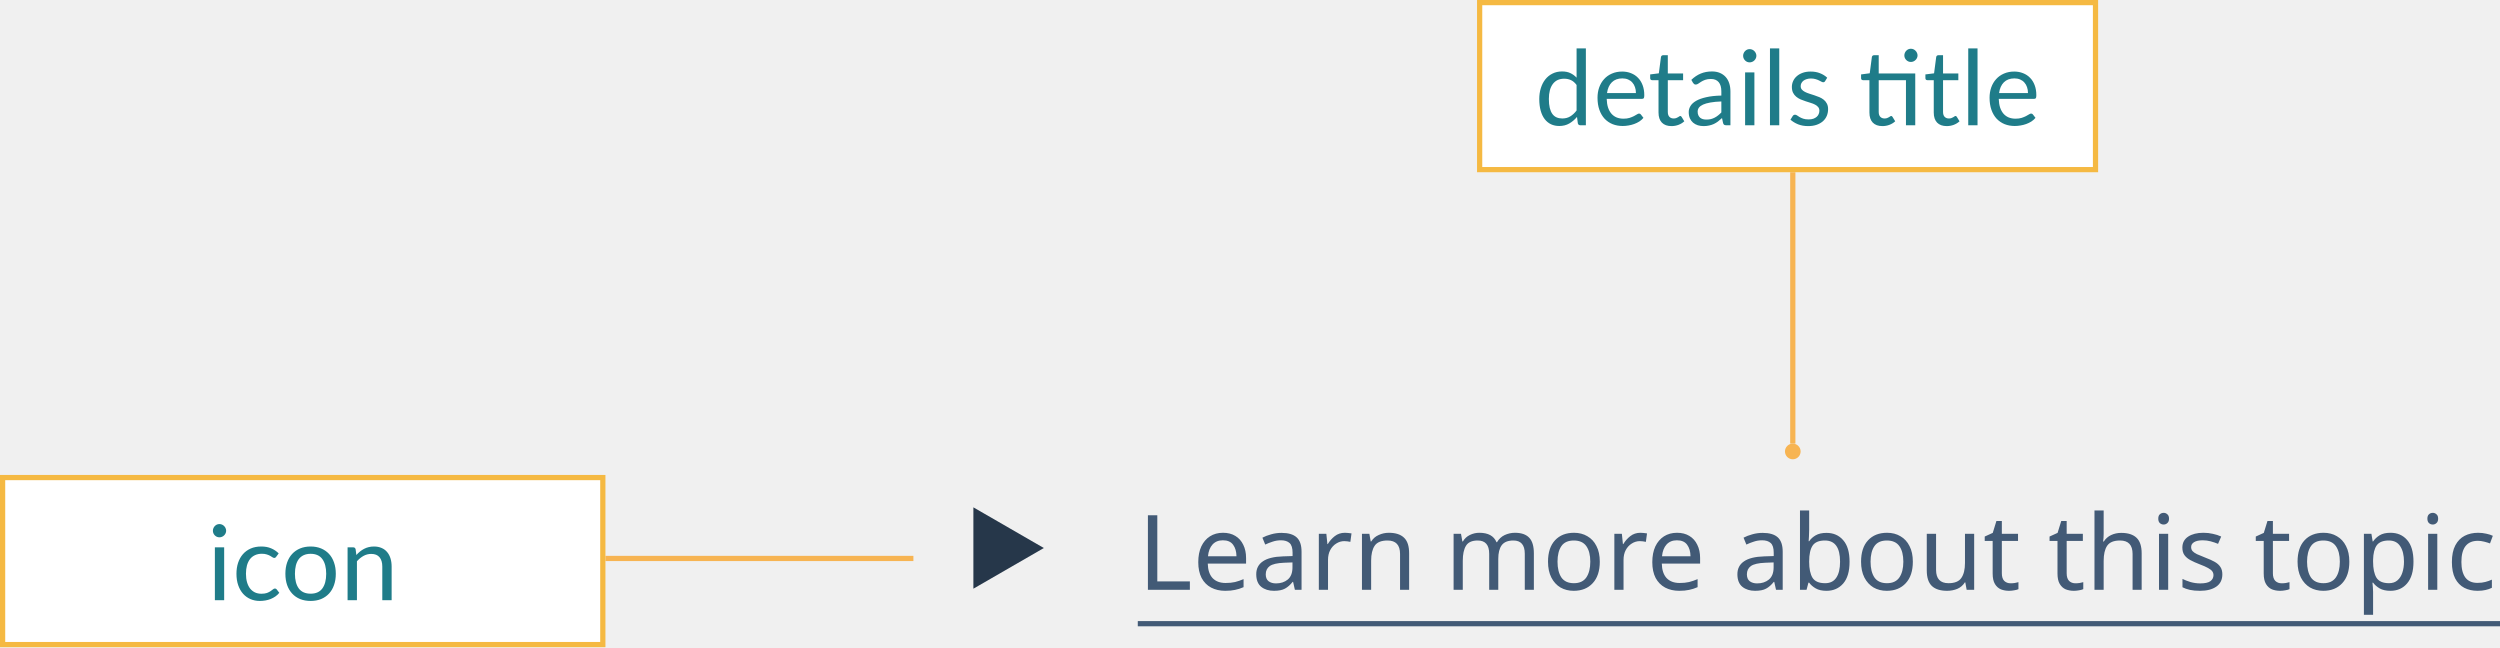
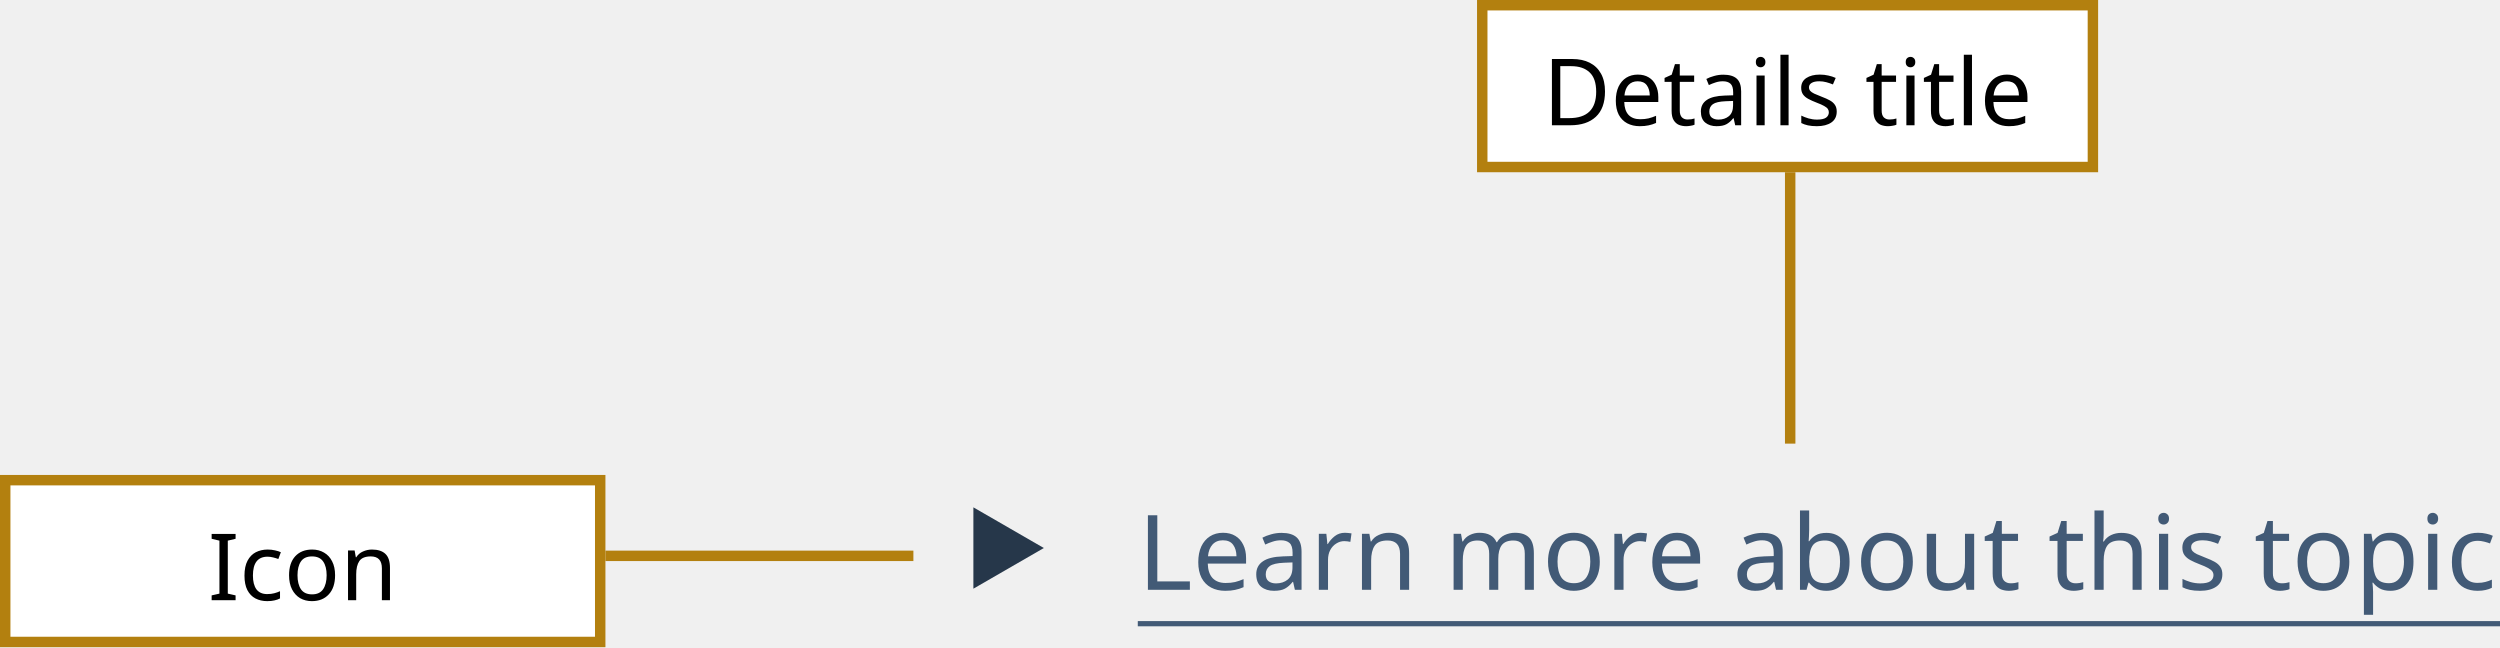
<svg xmlns="http://www.w3.org/2000/svg" width="479" height="124" viewBox="0 0 479 124" fill="none">
-   <g clip-path="url(#clip0_8308_27631)">
+   <g clip-path="url(#clip0_8594_45664)">
    <path d="M200 105L186.5 112.794L186.5 97.206L200 105Z" fill="#26374A" />
  </g>
  <path d="M219.94 113V98.72H221.74V111.4H227.98V113H219.94ZM234.328 102.08C235.248 102.08 236.035 102.28 236.688 102.68C237.355 103.08 237.862 103.647 238.208 104.38C238.568 105.1 238.748 105.947 238.748 106.92V107.98H231.408C231.435 109.193 231.742 110.12 232.328 110.76C232.928 111.387 233.762 111.7 234.828 111.7C235.508 111.7 236.108 111.64 236.628 111.52C237.162 111.387 237.708 111.2 238.268 110.96V112.5C237.722 112.74 237.182 112.913 236.648 113.02C236.115 113.14 235.482 113.2 234.748 113.2C233.735 113.2 232.835 112.993 232.048 112.58C231.275 112.167 230.668 111.553 230.228 110.74C229.802 109.913 229.588 108.907 229.588 107.72C229.588 106.547 229.782 105.54 230.168 104.7C230.568 103.86 231.122 103.213 231.828 102.76C232.548 102.307 233.382 102.08 234.328 102.08ZM234.308 103.52C233.468 103.52 232.802 103.793 232.308 104.34C231.828 104.873 231.542 105.62 231.448 106.58H236.908C236.895 105.673 236.682 104.94 236.268 104.38C235.855 103.807 235.202 103.52 234.308 103.52ZM245.537 102.1C246.844 102.1 247.811 102.387 248.437 102.96C249.064 103.533 249.377 104.447 249.377 105.7V113H248.097L247.757 111.48H247.677C247.211 112.067 246.717 112.5 246.197 112.78C245.691 113.06 244.984 113.2 244.077 113.2C243.104 113.2 242.297 112.947 241.657 112.44C241.017 111.92 240.697 111.113 240.697 110.02C240.697 108.953 241.117 108.133 241.957 107.56C242.797 106.973 244.091 106.653 245.837 106.6L247.657 106.54V105.9C247.657 105.007 247.464 104.387 247.077 104.04C246.691 103.693 246.144 103.52 245.437 103.52C244.877 103.52 244.344 103.607 243.837 103.78C243.331 103.94 242.857 104.127 242.417 104.34L241.877 103.02C242.344 102.767 242.897 102.553 243.537 102.38C244.177 102.193 244.844 102.1 245.537 102.1ZM246.057 107.82C244.724 107.873 243.797 108.087 243.277 108.46C242.771 108.833 242.517 109.36 242.517 110.04C242.517 110.64 242.697 111.08 243.057 111.36C243.431 111.64 243.904 111.78 244.477 111.78C245.384 111.78 246.137 111.533 246.737 111.04C247.337 110.533 247.637 109.76 247.637 108.72V107.76L246.057 107.82ZM257.688 102.08C257.888 102.08 258.102 102.093 258.328 102.12C258.568 102.133 258.775 102.16 258.948 102.2L258.728 103.82C258.555 103.78 258.362 103.747 258.148 103.72C257.948 103.693 257.755 103.68 257.568 103.68C257.022 103.68 256.508 103.833 256.028 104.14C255.548 104.433 255.162 104.853 254.868 105.4C254.588 105.933 254.448 106.56 254.448 107.28V113H252.688V102.28H254.128L254.328 104.24H254.408C254.755 103.653 255.202 103.147 255.748 102.72C256.295 102.293 256.942 102.08 257.688 102.08ZM266.11 102.08C267.39 102.08 268.357 102.393 269.01 103.02C269.663 103.633 269.99 104.633 269.99 106.02V113H268.25V106.14C268.25 104.42 267.45 103.56 265.85 103.56C264.663 103.56 263.843 103.893 263.39 104.56C262.937 105.227 262.71 106.187 262.71 107.44V113H260.95V102.28H262.37L262.63 103.74H262.73C263.077 103.18 263.557 102.767 264.17 102.5C264.783 102.22 265.43 102.08 266.11 102.08ZM290.269 102.08C291.482 102.08 292.389 102.393 292.989 103.02C293.589 103.633 293.889 104.633 293.889 106.02V113H292.149V106.1C292.149 104.407 291.422 103.56 289.969 103.56C288.929 103.56 288.182 103.86 287.729 104.46C287.289 105.06 287.069 105.933 287.069 107.08V113H285.329V106.1C285.329 104.407 284.595 103.56 283.129 103.56C282.049 103.56 281.302 103.893 280.889 104.56C280.475 105.227 280.269 106.187 280.269 107.44V113H278.509V102.28H279.929L280.189 103.74H280.289C280.622 103.18 281.069 102.767 281.629 102.5C282.202 102.22 282.809 102.08 283.449 102.08C285.129 102.08 286.222 102.68 286.729 103.88H286.829C287.189 103.267 287.675 102.813 288.289 102.52C288.915 102.227 289.575 102.08 290.269 102.08ZM306.52 107.62C306.52 109.393 306.067 110.767 305.16 111.74C304.267 112.713 303.053 113.2 301.52 113.2C300.573 113.2 299.727 112.987 298.98 112.56C298.247 112.12 297.667 111.487 297.24 110.66C296.813 109.82 296.6 108.807 296.6 107.62C296.6 105.847 297.047 104.48 297.94 103.52C298.833 102.56 300.047 102.08 301.58 102.08C302.553 102.08 303.407 102.3 304.14 102.74C304.887 103.167 305.467 103.793 305.88 104.62C306.307 105.433 306.52 106.433 306.52 107.62ZM298.42 107.62C298.42 108.887 298.667 109.893 299.16 110.64C299.667 111.373 300.467 111.74 301.56 111.74C302.64 111.74 303.433 111.373 303.94 110.64C304.447 109.893 304.7 108.887 304.7 107.62C304.7 106.353 304.447 105.36 303.94 104.64C303.433 103.92 302.633 103.56 301.54 103.56C300.447 103.56 299.653 103.92 299.16 104.64C298.667 105.36 298.42 106.353 298.42 107.62ZM314.309 102.08C314.509 102.08 314.723 102.093 314.949 102.12C315.189 102.133 315.396 102.16 315.569 102.2L315.349 103.82C315.176 103.78 314.983 103.747 314.769 103.72C314.569 103.693 314.376 103.68 314.189 103.68C313.643 103.68 313.129 103.833 312.649 104.14C312.169 104.433 311.783 104.853 311.489 105.4C311.209 105.933 311.069 106.56 311.069 107.28V113H309.309V102.28H310.749L310.949 104.24H311.029C311.376 103.653 311.823 103.147 312.369 102.72C312.916 102.293 313.563 102.08 314.309 102.08ZM321.32 102.08C322.24 102.08 323.027 102.28 323.68 102.68C324.347 103.08 324.854 103.647 325.2 104.38C325.56 105.1 325.74 105.947 325.74 106.92V107.98H318.4C318.427 109.193 318.734 110.12 319.32 110.76C319.92 111.387 320.754 111.7 321.82 111.7C322.5 111.7 323.1 111.64 323.62 111.52C324.154 111.387 324.7 111.2 325.26 110.96V112.5C324.714 112.74 324.174 112.913 323.64 113.02C323.107 113.14 322.474 113.2 321.74 113.2C320.727 113.2 319.827 112.993 319.04 112.58C318.267 112.167 317.66 111.553 317.22 110.74C316.794 109.913 316.58 108.907 316.58 107.72C316.58 106.547 316.774 105.54 317.16 104.7C317.56 103.86 318.114 103.213 318.82 102.76C319.54 102.307 320.374 102.08 321.32 102.08ZM321.3 103.52C320.46 103.52 319.794 103.793 319.3 104.34C318.82 104.873 318.534 105.62 318.44 106.58H323.9C323.887 105.673 323.674 104.94 323.26 104.38C322.847 103.807 322.194 103.52 321.3 103.52ZM337.725 102.1C339.032 102.1 339.998 102.387 340.625 102.96C341.252 103.533 341.565 104.447 341.565 105.7V113H340.285L339.945 111.48H339.865C339.398 112.067 338.905 112.5 338.385 112.78C337.878 113.06 337.172 113.2 336.265 113.2C335.292 113.2 334.485 112.947 333.845 112.44C333.205 111.92 332.885 111.113 332.885 110.02C332.885 108.953 333.305 108.133 334.145 107.56C334.985 106.973 336.278 106.653 338.025 106.6L339.845 106.54V105.9C339.845 105.007 339.652 104.387 339.265 104.04C338.878 103.693 338.332 103.52 337.625 103.52C337.065 103.52 336.532 103.607 336.025 103.78C335.518 103.94 335.045 104.127 334.605 104.34L334.065 103.02C334.532 102.767 335.085 102.553 335.725 102.38C336.365 102.193 337.032 102.1 337.725 102.1ZM338.245 107.82C336.912 107.873 335.985 108.087 335.465 108.46C334.958 108.833 334.705 109.36 334.705 110.04C334.705 110.64 334.885 111.08 335.245 111.36C335.618 111.64 336.092 111.78 336.665 111.78C337.572 111.78 338.325 111.533 338.925 111.04C339.525 110.533 339.825 109.76 339.825 108.72V107.76L338.245 107.82ZM346.636 101.5C346.636 101.953 346.622 102.38 346.596 102.78C346.582 103.167 346.562 103.473 346.536 103.7H346.636C346.942 103.247 347.362 102.867 347.896 102.56C348.429 102.253 349.116 102.1 349.956 102.1C351.289 102.1 352.356 102.567 353.156 103.5C353.969 104.42 354.376 105.8 354.376 107.64C354.376 109.48 353.969 110.867 353.156 111.8C352.342 112.733 351.276 113.2 349.956 113.2C349.116 113.2 348.429 113.047 347.896 112.74C347.362 112.433 346.942 112.067 346.636 111.64H346.496L346.136 113H344.876V97.8H346.636V101.5ZM349.656 103.56C348.522 103.56 347.736 103.887 347.296 104.54C346.856 105.193 346.636 106.207 346.636 107.58V107.66C346.636 108.98 346.849 109.993 347.276 110.7C347.716 111.393 348.522 111.74 349.696 111.74C350.656 111.74 351.369 111.387 351.836 110.68C352.316 109.973 352.556 108.953 352.556 107.62C352.556 104.913 351.589 103.56 349.656 103.56ZM366.5 107.62C366.5 109.393 366.047 110.767 365.14 111.74C364.247 112.713 363.034 113.2 361.5 113.2C360.554 113.2 359.707 112.987 358.96 112.56C358.227 112.12 357.647 111.487 357.22 110.66C356.794 109.82 356.58 108.807 356.58 107.62C356.58 105.847 357.027 104.48 357.92 103.52C358.814 102.56 360.027 102.08 361.56 102.08C362.534 102.08 363.387 102.3 364.12 102.74C364.867 103.167 365.447 103.793 365.86 104.62C366.287 105.433 366.5 106.433 366.5 107.62ZM358.4 107.62C358.4 108.887 358.647 109.893 359.14 110.64C359.647 111.373 360.447 111.74 361.54 111.74C362.62 111.74 363.414 111.373 363.92 110.64C364.427 109.893 364.68 108.887 364.68 107.62C364.68 106.353 364.427 105.36 363.92 104.64C363.414 103.92 362.614 103.56 361.52 103.56C360.427 103.56 359.634 103.92 359.14 104.64C358.647 105.36 358.4 106.353 358.4 107.62ZM378.25 102.28V113H376.81L376.55 111.58H376.47C376.123 112.14 375.643 112.553 375.03 112.82C374.417 113.073 373.763 113.2 373.07 113.2C371.777 113.2 370.803 112.893 370.15 112.28C369.497 111.653 369.17 110.66 369.17 109.3V102.28H370.95V109.18C370.95 110.887 371.743 111.74 373.33 111.74C374.517 111.74 375.337 111.407 375.79 110.74C376.257 110.073 376.49 109.113 376.49 107.86V102.28H378.25ZM385.233 111.76C385.5 111.76 385.773 111.74 386.053 111.7C386.333 111.647 386.56 111.593 386.733 111.54V112.88C386.546 112.973 386.28 113.047 385.933 113.1C385.586 113.167 385.253 113.2 384.933 113.2C384.373 113.2 383.853 113.107 383.373 112.92C382.906 112.72 382.526 112.38 382.233 111.9C381.94 111.42 381.793 110.747 381.793 109.88V103.64H380.273V102.8L381.813 102.1L382.513 99.82H383.553V102.28H386.653V103.64H383.553V109.84C383.553 110.493 383.706 110.98 384.013 111.3C384.333 111.607 384.74 111.76 385.233 111.76ZM397.655 111.76C397.922 111.76 398.195 111.74 398.475 111.7C398.755 111.647 398.982 111.593 399.155 111.54V112.88C398.968 112.973 398.702 113.047 398.355 113.1C398.008 113.167 397.675 113.2 397.355 113.2C396.795 113.2 396.275 113.107 395.795 112.92C395.328 112.72 394.948 112.38 394.655 111.9C394.362 111.42 394.215 110.747 394.215 109.88V103.64H392.695V102.8L394.235 102.1L394.935 99.82H395.975V102.28H399.075V103.64H395.975V109.84C395.975 110.493 396.128 110.98 396.435 111.3C396.755 111.607 397.162 111.76 397.655 111.76ZM403.062 102.26C403.062 102.793 403.028 103.293 402.962 103.76H403.082C403.428 103.213 403.895 102.8 404.482 102.52C405.082 102.24 405.728 102.1 406.422 102.1C407.728 102.1 408.708 102.413 409.362 103.04C410.015 103.653 410.342 104.647 410.342 106.02V113H408.602V106.14C408.602 104.42 407.802 103.56 406.202 103.56C405.002 103.56 404.175 103.9 403.722 104.58C403.282 105.247 403.062 106.207 403.062 107.46V113H401.302V97.8H403.062V102.26ZM414.565 98.26C414.832 98.26 415.065 98.353 415.265 98.54C415.478 98.713 415.585 98.993 415.585 99.38C415.585 99.753 415.478 100.033 415.265 100.22C415.065 100.407 414.832 100.5 414.565 100.5C414.272 100.5 414.025 100.407 413.825 100.22C413.625 100.033 413.525 99.753 413.525 99.38C413.525 98.993 413.625 98.713 413.825 98.54C414.025 98.353 414.272 98.26 414.565 98.26ZM415.425 102.28V113H413.665V102.28H415.425ZM425.801 110.04C425.801 111.08 425.414 111.867 424.641 112.4C423.868 112.933 422.828 113.2 421.521 113.2C420.774 113.2 420.128 113.14 419.581 113.02C419.048 112.9 418.574 112.733 418.161 112.52V110.92C418.588 111.133 419.101 111.333 419.701 111.52C420.314 111.693 420.934 111.78 421.561 111.78C422.454 111.78 423.101 111.64 423.501 111.36C423.901 111.067 424.101 110.68 424.101 110.2C424.101 109.933 424.028 109.693 423.881 109.48C423.734 109.267 423.468 109.053 423.081 108.84C422.708 108.627 422.168 108.387 421.461 108.12C420.768 107.853 420.174 107.587 419.681 107.32C419.188 107.053 418.808 106.733 418.541 106.36C418.274 105.987 418.141 105.507 418.141 104.92C418.141 104.013 418.508 103.313 419.241 102.82C419.988 102.327 420.961 102.08 422.161 102.08C422.814 102.08 423.421 102.147 423.981 102.28C424.554 102.4 425.088 102.573 425.581 102.8L424.981 104.2C424.528 104.013 424.054 103.853 423.561 103.72C423.068 103.587 422.561 103.52 422.041 103.52C421.321 103.52 420.768 103.64 420.381 103.88C420.008 104.107 419.821 104.42 419.821 104.82C419.821 105.113 419.908 105.367 420.081 105.58C420.254 105.78 420.541 105.98 420.941 106.18C421.354 106.367 421.901 106.593 422.581 106.86C423.261 107.113 423.841 107.373 424.321 107.64C424.801 107.907 425.168 108.233 425.421 108.62C425.674 108.993 425.801 109.467 425.801 110.04ZM437.167 111.76C437.433 111.76 437.707 111.74 437.987 111.7C438.267 111.647 438.493 111.593 438.667 111.54V112.88C438.48 112.973 438.213 113.047 437.867 113.1C437.52 113.167 437.187 113.2 436.867 113.2C436.307 113.2 435.787 113.107 435.307 112.92C434.84 112.72 434.46 112.38 434.167 111.9C433.873 111.42 433.727 110.747 433.727 109.88V103.64H432.207V102.8L433.747 102.1L434.447 99.82H435.487V102.28H438.587V103.64H435.487V109.84C435.487 110.493 435.64 110.98 435.947 111.3C436.267 111.607 436.673 111.76 437.167 111.76ZM450.133 107.62C450.133 109.393 449.68 110.767 448.773 111.74C447.88 112.713 446.667 113.2 445.133 113.2C444.187 113.2 443.34 112.987 442.593 112.56C441.86 112.12 441.28 111.487 440.853 110.66C440.427 109.82 440.213 108.807 440.213 107.62C440.213 105.847 440.66 104.48 441.553 103.52C442.447 102.56 443.66 102.08 445.193 102.08C446.167 102.08 447.02 102.3 447.753 102.74C448.5 103.167 449.08 103.793 449.493 104.62C449.92 105.433 450.133 106.433 450.133 107.62ZM442.033 107.62C442.033 108.887 442.28 109.893 442.773 110.64C443.28 111.373 444.08 111.74 445.173 111.74C446.253 111.74 447.047 111.373 447.553 110.64C448.06 109.893 448.313 108.887 448.313 107.62C448.313 106.353 448.06 105.36 447.553 104.64C447.047 103.92 446.247 103.56 445.153 103.56C444.06 103.56 443.267 103.92 442.773 104.64C442.28 105.36 442.033 106.353 442.033 107.62ZM458.023 102.08C459.343 102.08 460.403 102.54 461.203 103.46C462.016 104.38 462.423 105.767 462.423 107.62C462.423 109.447 462.016 110.833 461.203 111.78C460.403 112.727 459.336 113.2 458.003 113.2C457.176 113.2 456.489 113.047 455.943 112.74C455.409 112.42 454.989 112.053 454.683 111.64H454.563C454.589 111.867 454.616 112.153 454.643 112.5C454.669 112.847 454.683 113.147 454.683 113.4V117.8H452.923V102.28H454.363L454.603 103.74H454.683C455.003 103.273 455.423 102.88 455.943 102.56C456.463 102.24 457.156 102.08 458.023 102.08ZM457.703 103.56C456.609 103.56 455.836 103.867 455.383 104.48C454.943 105.093 454.709 106.027 454.683 107.28V107.62C454.683 108.94 454.896 109.96 455.323 110.68C455.763 111.387 456.569 111.74 457.743 111.74C458.396 111.74 458.929 111.56 459.343 111.2C459.769 110.84 460.083 110.353 460.283 109.74C460.496 109.113 460.603 108.4 460.603 107.6C460.603 106.373 460.363 105.393 459.883 104.66C459.416 103.927 458.689 103.56 457.703 103.56ZM466.127 98.26C466.394 98.26 466.627 98.353 466.827 98.54C467.041 98.713 467.147 98.993 467.147 99.38C467.147 99.753 467.041 100.033 466.827 100.22C466.627 100.407 466.394 100.5 466.127 100.5C465.834 100.5 465.587 100.407 465.387 100.22C465.187 100.033 465.087 99.753 465.087 99.38C465.087 98.993 465.187 98.713 465.387 98.54C465.587 98.353 465.834 98.26 466.127 98.26ZM466.987 102.28V113H465.227V102.28H466.987ZM474.684 113.2C473.737 113.2 472.89 113.007 472.144 112.62C471.41 112.233 470.83 111.633 470.404 110.82C469.99 110.007 469.784 108.967 469.784 107.7C469.784 106.38 470.004 105.307 470.444 104.48C470.884 103.653 471.477 103.047 472.224 102.66C472.984 102.273 473.844 102.08 474.804 102.08C475.35 102.08 475.877 102.14 476.384 102.26C476.89 102.367 477.304 102.5 477.624 102.66L477.084 104.12C476.764 104 476.39 103.887 475.964 103.78C475.537 103.673 475.137 103.62 474.764 103.62C472.657 103.62 471.604 104.973 471.604 107.68C471.604 108.973 471.857 109.967 472.364 110.66C472.884 111.34 473.65 111.68 474.664 111.68C475.25 111.68 475.764 111.62 476.204 111.5C476.657 111.38 477.07 111.233 477.444 111.06V112.62C477.084 112.807 476.684 112.947 476.244 113.04C475.817 113.147 475.297 113.2 474.684 113.2Z" fill="#425A76" />
  <line x1="218" y1="119.5" x2="479" y2="119.5" stroke="#425A76" />
-   <line x1="115.997" y1="107" x2="175.007" y2="107" stroke="#F7B452" />
-   <rect x="0.5" y="91.5" width="115" height="32" fill="white" stroke="#F5B942" />
-   <path d="M42.95 104.87V115H41.17V104.87H42.95ZM43.33 101.69C43.33 101.863 43.294 102.027 43.22 102.18C43.154 102.327 43.06 102.46 42.94 102.58C42.827 102.693 42.69 102.783 42.53 102.85C42.377 102.917 42.214 102.95 42.04 102.95C41.867 102.95 41.703 102.917 41.55 102.85C41.404 102.783 41.273 102.693 41.16 102.58C41.047 102.46 40.957 102.327 40.89 102.18C40.824 102.027 40.79 101.863 40.79 101.69C40.79 101.517 40.824 101.353 40.89 101.2C40.957 101.04 41.047 100.903 41.16 100.79C41.273 100.67 41.404 100.577 41.55 100.51C41.703 100.443 41.867 100.41 42.04 100.41C42.214 100.41 42.377 100.443 42.53 100.51C42.69 100.577 42.827 100.67 42.94 100.79C43.06 100.903 43.154 101.04 43.22 101.2C43.294 101.353 43.33 101.517 43.33 101.69ZM52.925 106.67C52.871 106.743 52.818 106.8 52.765 106.84C52.712 106.88 52.638 106.9 52.545 106.9C52.445 106.9 52.335 106.86 52.215 106.78C52.095 106.693 51.945 106.6 51.765 106.5C51.592 106.4 51.375 106.31 51.115 106.23C50.861 106.143 50.548 106.1 50.175 106.1C49.675 106.1 49.235 106.19 48.855 106.37C48.475 106.543 48.155 106.797 47.895 107.13C47.642 107.463 47.448 107.867 47.315 108.34C47.188 108.813 47.125 109.343 47.125 109.93C47.125 110.543 47.195 111.09 47.335 111.57C47.475 112.043 47.672 112.443 47.925 112.77C48.185 113.09 48.495 113.337 48.855 113.51C49.221 113.677 49.632 113.76 50.085 113.76C50.518 113.76 50.875 113.71 51.155 113.61C51.435 113.503 51.665 113.387 51.845 113.26C52.032 113.133 52.185 113.02 52.305 112.92C52.431 112.813 52.555 112.76 52.675 112.76C52.822 112.76 52.935 112.817 53.015 112.93L53.515 113.58C53.295 113.853 53.045 114.087 52.765 114.28C52.485 114.473 52.181 114.637 51.855 114.77C51.535 114.897 51.198 114.99 50.845 115.05C50.492 115.11 50.132 115.14 49.765 115.14C49.132 115.14 48.541 115.023 47.995 114.79C47.455 114.557 46.985 114.22 46.585 113.78C46.185 113.333 45.871 112.787 45.645 112.14C45.418 111.493 45.305 110.757 45.305 109.93C45.305 109.177 45.408 108.48 45.615 107.84C45.828 107.2 46.135 106.65 46.535 106.19C46.941 105.723 47.438 105.36 48.025 105.1C48.618 104.84 49.298 104.71 50.065 104.71C50.778 104.71 51.405 104.827 51.945 105.06C52.492 105.287 52.975 105.61 53.395 106.03L52.925 106.67ZM59.52 104.71C60.26 104.71 60.926 104.833 61.52 105.08C62.113 105.327 62.62 105.677 63.04 106.13C63.46 106.583 63.78 107.133 64 107.78C64.227 108.42 64.34 109.137 64.34 109.93C64.34 110.73 64.227 111.45 64 112.09C63.78 112.73 63.46 113.277 63.04 113.73C62.62 114.183 62.113 114.533 61.52 114.78C60.926 115.02 60.26 115.14 59.52 115.14C58.773 115.14 58.1 115.02 57.5 114.78C56.907 114.533 56.4 114.183 55.98 113.73C55.56 113.277 55.236 112.73 55.01 112.09C54.79 111.45 54.68 110.73 54.68 109.93C54.68 109.137 54.79 108.42 55.01 107.78C55.236 107.133 55.56 106.583 55.98 106.13C56.4 105.677 56.907 105.327 57.5 105.08C58.1 104.833 58.773 104.71 59.52 104.71ZM59.52 113.75C60.52 113.75 61.267 113.417 61.76 112.75C62.253 112.077 62.5 111.14 62.5 109.94C62.5 108.733 62.253 107.793 61.76 107.12C61.267 106.447 60.52 106.11 59.52 106.11C59.013 106.11 58.57 106.197 58.19 106.37C57.816 106.543 57.503 106.793 57.25 107.12C57.003 107.447 56.816 107.85 56.69 108.33C56.57 108.803 56.51 109.34 56.51 109.94C56.51 111.14 56.757 112.077 57.25 112.75C57.75 113.417 58.507 113.75 59.52 113.75ZM68.278 106.34C68.498 106.093 68.731 105.87 68.978 105.67C69.224 105.47 69.484 105.3 69.757 105.16C70.037 105.013 70.331 104.903 70.638 104.83C70.951 104.75 71.287 104.71 71.647 104.71C72.201 104.71 72.688 104.803 73.108 104.99C73.534 105.17 73.888 105.43 74.168 105.77C74.454 106.103 74.671 106.507 74.817 106.98C74.964 107.453 75.037 107.977 75.037 108.55V115H73.248V108.55C73.248 107.783 73.071 107.19 72.718 106.77C72.371 106.343 71.841 106.13 71.127 106.13C70.601 106.13 70.108 106.257 69.647 106.51C69.194 106.763 68.774 107.107 68.388 107.54V115H66.597V104.87H67.668C67.921 104.87 68.078 104.993 68.138 105.24L68.278 106.34Z" fill="#1F7C89" />
-   <line x1="343.5" y1="85" x2="343.5" y2="33" stroke="#F7B452" />
-   <circle cx="343.5" cy="86.5" r="1.5" fill="#F7B452" />
-   <rect x="283.5" y="0.5" width="118" height="32" fill="white" stroke="#F5B942" />
-   <path d="M302.073 16.28C301.739 15.833 301.379 15.523 300.993 15.35C300.606 15.17 300.173 15.08 299.693 15.08C298.753 15.08 298.029 15.417 297.523 16.09C297.016 16.763 296.763 17.723 296.763 18.97C296.763 19.63 296.819 20.197 296.933 20.67C297.046 21.137 297.213 21.523 297.433 21.83C297.653 22.13 297.923 22.35 298.243 22.49C298.563 22.63 298.926 22.7 299.333 22.7C299.919 22.7 300.429 22.567 300.863 22.3C301.303 22.033 301.706 21.657 302.073 21.17V16.28ZM303.853 9.27V24H302.793C302.539 24 302.379 23.877 302.313 23.63L302.153 22.4C301.719 22.92 301.226 23.34 300.673 23.66C300.119 23.98 299.479 24.14 298.753 24.14C298.173 24.14 297.646 24.03 297.173 23.81C296.699 23.583 296.296 23.253 295.963 22.82C295.629 22.387 295.373 21.847 295.193 21.2C295.013 20.553 294.923 19.81 294.923 18.97C294.923 18.223 295.023 17.53 295.223 16.89C295.423 16.243 295.709 15.683 296.083 15.21C296.456 14.737 296.913 14.367 297.453 14.1C297.999 13.827 298.613 13.69 299.293 13.69C299.913 13.69 300.443 13.797 300.883 14.01C301.329 14.217 301.726 14.507 302.073 14.88V9.27H303.853ZM313.444 17.83C313.444 17.417 313.384 17.04 313.264 16.7C313.151 16.353 312.981 16.057 312.754 15.81C312.534 15.557 312.264 15.363 311.944 15.23C311.624 15.09 311.261 15.02 310.854 15.02C310.001 15.02 309.324 15.27 308.824 15.77C308.331 16.263 308.024 16.95 307.904 17.83H313.444ZM314.884 22.58C314.664 22.847 314.401 23.08 314.094 23.28C313.787 23.473 313.457 23.633 313.104 23.76C312.757 23.887 312.397 23.98 312.024 24.04C311.651 24.107 311.281 24.14 310.914 24.14C310.214 24.14 309.567 24.023 308.974 23.79C308.387 23.55 307.877 23.203 307.444 22.75C307.017 22.29 306.684 21.723 306.444 21.05C306.204 20.377 306.084 19.603 306.084 18.73C306.084 18.023 306.191 17.363 306.404 16.75C306.624 16.137 306.937 15.607 307.344 15.16C307.751 14.707 308.247 14.353 308.834 14.1C309.421 13.84 310.081 13.71 310.814 13.71C311.421 13.71 311.981 13.813 312.494 14.02C313.014 14.22 313.461 14.513 313.834 14.9C314.214 15.28 314.511 15.753 314.724 16.32C314.937 16.88 315.044 17.52 315.044 18.24C315.044 18.52 315.014 18.707 314.954 18.8C314.894 18.893 314.781 18.94 314.614 18.94H307.844C307.864 19.58 307.951 20.137 308.104 20.61C308.264 21.083 308.484 21.48 308.764 21.8C309.044 22.113 309.377 22.35 309.764 22.51C310.151 22.663 310.584 22.74 311.064 22.74C311.511 22.74 311.894 22.69 312.214 22.59C312.541 22.483 312.821 22.37 313.054 22.25C313.287 22.13 313.481 22.02 313.634 21.92C313.794 21.813 313.931 21.76 314.044 21.76C314.191 21.76 314.304 21.817 314.384 21.93L314.884 22.58ZM320.262 24.16C319.462 24.16 318.846 23.937 318.412 23.49C317.986 23.043 317.772 22.4 317.772 21.56V15.36H316.552C316.446 15.36 316.356 15.33 316.282 15.27C316.209 15.203 316.172 15.103 316.172 14.97V14.26L317.832 14.05L318.242 10.92C318.262 10.82 318.306 10.74 318.372 10.68C318.446 10.613 318.539 10.58 318.652 10.58H319.552V14.07H322.482V15.36H319.552V21.44C319.552 21.867 319.656 22.183 319.862 22.39C320.069 22.597 320.336 22.7 320.662 22.7C320.849 22.7 321.009 22.677 321.142 22.63C321.282 22.577 321.402 22.52 321.502 22.46C321.602 22.4 321.686 22.347 321.752 22.3C321.826 22.247 321.889 22.22 321.942 22.22C322.036 22.22 322.119 22.277 322.192 22.39L322.712 23.24C322.406 23.527 322.036 23.753 321.602 23.92C321.169 24.08 320.722 24.16 320.262 24.16ZM329.81 19.44C328.99 19.467 328.29 19.533 327.71 19.64C327.137 19.74 326.667 19.873 326.3 20.04C325.94 20.207 325.677 20.403 325.51 20.63C325.35 20.857 325.27 21.11 325.27 21.39C325.27 21.657 325.313 21.887 325.4 22.08C325.487 22.273 325.603 22.433 325.75 22.56C325.903 22.68 326.08 22.77 326.28 22.83C326.487 22.883 326.707 22.91 326.94 22.91C327.253 22.91 327.54 22.88 327.8 22.82C328.06 22.753 328.303 22.66 328.53 22.54C328.763 22.42 328.983 22.277 329.19 22.11C329.403 21.943 329.61 21.753 329.81 21.54V19.44ZM324.06 15.3C324.62 14.76 325.223 14.357 325.87 14.09C326.517 13.823 327.233 13.69 328.02 13.69C328.587 13.69 329.09 13.783 329.53 13.97C329.97 14.157 330.34 14.417 330.64 14.75C330.94 15.083 331.167 15.487 331.32 15.96C331.473 16.433 331.55 16.953 331.55 17.52V24H330.76C330.587 24 330.453 23.973 330.36 23.92C330.267 23.86 330.193 23.747 330.14 23.58L329.94 22.62C329.673 22.867 329.413 23.087 329.16 23.28C328.907 23.467 328.64 23.627 328.36 23.76C328.08 23.887 327.78 23.983 327.46 24.05C327.147 24.123 326.797 24.16 326.41 24.16C326.017 24.16 325.647 24.107 325.3 24C324.953 23.887 324.65 23.72 324.39 23.5C324.137 23.28 323.933 23.003 323.78 22.67C323.633 22.33 323.56 21.93 323.56 21.47C323.56 21.07 323.67 20.687 323.89 20.32C324.11 19.947 324.467 19.617 324.96 19.33C325.453 19.043 326.097 18.81 326.89 18.63C327.683 18.443 328.657 18.337 329.81 18.31V17.52C329.81 16.733 329.64 16.14 329.3 15.74C328.96 15.333 328.463 15.13 327.81 15.13C327.37 15.13 327 15.187 326.7 15.3C326.407 15.407 326.15 15.53 325.93 15.67C325.717 15.803 325.53 15.927 325.37 16.04C325.217 16.147 325.063 16.2 324.91 16.2C324.79 16.2 324.687 16.17 324.6 16.11C324.513 16.043 324.44 15.963 324.38 15.87L324.06 15.3ZM336.142 13.87V24H334.362V13.87H336.142ZM336.522 10.69C336.522 10.863 336.485 11.027 336.412 11.18C336.345 11.327 336.252 11.46 336.132 11.58C336.018 11.693 335.882 11.783 335.722 11.85C335.568 11.917 335.405 11.95 335.232 11.95C335.058 11.95 334.895 11.917 334.742 11.85C334.595 11.783 334.465 11.693 334.352 11.58C334.238 11.46 334.148 11.327 334.082 11.18C334.015 11.027 333.982 10.863 333.982 10.69C333.982 10.517 334.015 10.353 334.082 10.2C334.148 10.04 334.238 9.903 334.352 9.79C334.465 9.67 334.595 9.577 334.742 9.51C334.895 9.443 335.058 9.41 335.232 9.41C335.405 9.41 335.568 9.443 335.722 9.51C335.882 9.577 336.018 9.67 336.132 9.79C336.252 9.903 336.345 10.04 336.412 10.2C336.485 10.353 336.522 10.517 336.522 10.69ZM340.906 9.27V24H339.126V9.27H340.906ZM349.693 15.54C349.613 15.687 349.489 15.76 349.323 15.76C349.223 15.76 349.109 15.723 348.983 15.65C348.856 15.577 348.699 15.497 348.513 15.41C348.333 15.317 348.116 15.233 347.863 15.16C347.609 15.08 347.309 15.04 346.963 15.04C346.663 15.04 346.393 15.08 346.153 15.16C345.913 15.233 345.706 15.337 345.533 15.47C345.366 15.603 345.236 15.76 345.143 15.94C345.056 16.113 345.013 16.303 345.013 16.51C345.013 16.77 345.086 16.987 345.233 17.16C345.386 17.333 345.586 17.483 345.833 17.61C346.079 17.737 346.359 17.85 346.673 17.95C346.986 18.043 347.306 18.147 347.633 18.26C347.966 18.367 348.289 18.487 348.603 18.62C348.916 18.753 349.196 18.92 349.443 19.12C349.689 19.32 349.886 19.567 350.033 19.86C350.186 20.147 350.263 20.493 350.263 20.9C350.263 21.367 350.179 21.8 350.013 22.2C349.846 22.593 349.599 22.937 349.273 23.23C348.946 23.517 348.546 23.743 348.073 23.91C347.599 24.077 347.053 24.16 346.433 24.16C345.726 24.16 345.086 24.047 344.513 23.82C343.939 23.587 343.453 23.29 343.053 22.93L343.473 22.25C343.526 22.163 343.589 22.097 343.663 22.05C343.736 22.003 343.829 21.98 343.943 21.98C344.063 21.98 344.189 22.027 344.323 22.12C344.456 22.213 344.616 22.317 344.803 22.43C344.996 22.543 345.229 22.647 345.503 22.74C345.776 22.833 346.116 22.88 346.523 22.88C346.869 22.88 347.173 22.837 347.433 22.75C347.693 22.657 347.909 22.533 348.083 22.38C348.256 22.227 348.383 22.05 348.463 21.85C348.549 21.65 348.593 21.437 348.593 21.21C348.593 20.93 348.516 20.7 348.363 20.52C348.216 20.333 348.019 20.177 347.773 20.05C347.526 19.917 347.243 19.803 346.923 19.71C346.609 19.61 346.286 19.507 345.953 19.4C345.626 19.293 345.303 19.173 344.983 19.04C344.669 18.9 344.389 18.727 344.143 18.52C343.896 18.313 343.696 18.06 343.543 17.76C343.396 17.453 343.323 17.083 343.323 16.65C343.323 16.263 343.403 15.893 343.563 15.54C343.723 15.18 343.956 14.867 344.263 14.6C344.569 14.327 344.946 14.11 345.393 13.95C345.839 13.79 346.349 13.71 346.923 13.71C347.589 13.71 348.186 13.817 348.713 14.03C349.246 14.237 349.706 14.523 350.093 14.89L349.693 15.54ZM366.962 24H365.182V15.36H359.962V21.44C359.962 21.867 360.066 22.183 360.272 22.39C360.479 22.597 360.746 22.7 361.072 22.7C361.259 22.7 361.419 22.677 361.552 22.63C361.692 22.577 361.812 22.52 361.912 22.46C362.012 22.4 362.096 22.347 362.162 22.3C362.236 22.247 362.299 22.22 362.352 22.22C362.446 22.22 362.529 22.277 362.602 22.39L363.122 23.24C362.816 23.527 362.446 23.753 362.012 23.92C361.579 24.08 361.132 24.16 360.672 24.16C359.872 24.16 359.256 23.937 358.822 23.49C358.396 23.043 358.182 22.4 358.182 21.56V15.36H356.962C356.856 15.36 356.766 15.33 356.692 15.27C356.619 15.203 356.582 15.103 356.582 14.97V14.26L358.242 14.04L358.652 10.92C358.672 10.82 358.716 10.74 358.782 10.68C358.856 10.613 358.949 10.58 359.062 10.58H359.962V14.07H366.962V24ZM367.402 10.62C367.402 10.793 367.366 10.957 367.292 11.11C367.226 11.257 367.132 11.387 367.012 11.5C366.899 11.613 366.766 11.703 366.612 11.77C366.459 11.837 366.296 11.87 366.122 11.87C365.949 11.87 365.786 11.837 365.632 11.77C365.486 11.703 365.356 11.613 365.242 11.5C365.129 11.387 365.039 11.257 364.972 11.11C364.906 10.957 364.872 10.793 364.872 10.62C364.872 10.447 364.906 10.283 364.972 10.13C365.039 9.97 365.129 9.833 365.242 9.72C365.356 9.6 365.486 9.507 365.632 9.44C365.786 9.373 365.949 9.34 366.122 9.34C366.296 9.34 366.459 9.373 366.612 9.44C366.766 9.507 366.899 9.6 367.012 9.72C367.132 9.833 367.226 9.97 367.292 10.13C367.366 10.283 367.402 10.447 367.402 10.62ZM372.997 24.16C372.197 24.16 371.58 23.937 371.147 23.49C370.72 23.043 370.507 22.4 370.507 21.56V15.36H369.287C369.18 15.36 369.09 15.33 369.017 15.27C368.943 15.203 368.907 15.103 368.907 14.97V14.26L370.567 14.05L370.977 10.92C370.997 10.82 371.04 10.74 371.107 10.68C371.18 10.613 371.273 10.58 371.387 10.58H372.287V14.07H375.217V15.36H372.287V21.44C372.287 21.867 372.39 22.183 372.597 22.39C372.803 22.597 373.07 22.7 373.397 22.7C373.583 22.7 373.743 22.677 373.877 22.63C374.017 22.577 374.137 22.52 374.237 22.46C374.337 22.4 374.42 22.347 374.487 22.3C374.56 22.247 374.623 22.22 374.677 22.22C374.77 22.22 374.853 22.277 374.927 22.39L375.447 23.24C375.14 23.527 374.77 23.753 374.337 23.92C373.903 24.08 373.457 24.16 372.997 24.16ZM378.895 9.27V24H377.115V9.27H378.895ZM388.561 17.83C388.561 17.417 388.501 17.04 388.381 16.7C388.268 16.353 388.098 16.057 387.871 15.81C387.651 15.557 387.381 15.363 387.061 15.23C386.741 15.09 386.378 15.02 385.971 15.02C385.118 15.02 384.441 15.27 383.941 15.77C383.448 16.263 383.141 16.95 383.021 17.83H388.561ZM390.001 22.58C389.781 22.847 389.518 23.08 389.211 23.28C388.904 23.473 388.574 23.633 388.221 23.76C387.874 23.887 387.514 23.98 387.141 24.04C386.768 24.107 386.398 24.14 386.031 24.14C385.331 24.14 384.684 24.023 384.091 23.79C383.504 23.55 382.994 23.203 382.561 22.75C382.134 22.29 381.801 21.723 381.561 21.05C381.321 20.377 381.201 19.603 381.201 18.73C381.201 18.023 381.308 17.363 381.521 16.75C381.741 16.137 382.054 15.607 382.461 15.16C382.868 14.707 383.364 14.353 383.951 14.1C384.538 13.84 385.198 13.71 385.931 13.71C386.538 13.71 387.098 13.813 387.611 14.02C388.131 14.22 388.578 14.513 388.951 14.9C389.331 15.28 389.628 15.753 389.841 16.32C390.054 16.88 390.161 17.52 390.161 18.24C390.161 18.52 390.131 18.707 390.071 18.8C390.011 18.893 389.898 18.94 389.731 18.94H382.961C382.981 19.58 383.068 20.137 383.221 20.61C383.381 21.083 383.601 21.48 383.881 21.8C384.161 22.113 384.494 22.35 384.881 22.51C385.268 22.663 385.701 22.74 386.181 22.74C386.628 22.74 387.011 22.69 387.331 22.59C387.658 22.483 387.938 22.37 388.171 22.25C388.404 22.13 388.598 22.02 388.751 21.92C388.911 21.813 389.048 21.76 389.161 21.76C389.308 21.76 389.421 21.817 389.501 21.93L390.001 22.58Z" fill="#1F7C89" />
+   <line x1="115.996" y1="106.5" x2="175.006" y2="106.5" stroke="#B3800F" stroke-width="2" />
+   <rect x="1" y="92" width="114" height="31" fill="white" stroke="#B3800F" stroke-width="2" />
+   <path d="M45.138 115H40.551V114.076L42.045 113.738V103.587L40.551 103.231V102.307H45.138V103.231L43.645 103.587V113.738L45.138 114.076V115ZM51.198 115.178C50.356 115.178 49.604 115.006 48.94 114.662C48.288 114.319 47.773 113.785 47.394 113.062C47.026 112.339 46.842 111.415 46.842 110.289C46.842 109.116 47.038 108.161 47.429 107.427C47.82 106.692 48.347 106.153 49.011 105.809C49.687 105.465 50.451 105.293 51.305 105.293C51.791 105.293 52.259 105.347 52.709 105.453C53.159 105.548 53.527 105.667 53.811 105.809L53.331 107.107C53.047 107 52.715 106.899 52.336 106.804C51.956 106.71 51.601 106.662 51.269 106.662C49.396 106.662 48.46 107.865 48.46 110.271C48.46 111.421 48.685 112.304 49.136 112.92C49.598 113.524 50.279 113.827 51.18 113.827C51.702 113.827 52.158 113.773 52.549 113.667C52.952 113.56 53.319 113.43 53.651 113.276V114.662C53.331 114.828 52.976 114.953 52.585 115.036C52.205 115.13 51.743 115.178 51.198 115.178ZM64.202 110.218C64.202 111.794 63.799 113.015 62.993 113.88C62.199 114.745 61.12 115.178 59.757 115.178C58.916 115.178 58.163 114.988 57.5 114.609C56.848 114.218 56.332 113.655 55.953 112.92C55.574 112.173 55.384 111.273 55.384 110.218C55.384 108.641 55.781 107.427 56.575 106.573C57.369 105.72 58.448 105.293 59.811 105.293C60.676 105.293 61.434 105.489 62.086 105.88C62.75 106.259 63.266 106.816 63.633 107.551C64.012 108.274 64.202 109.163 64.202 110.218ZM57.002 110.218C57.002 111.344 57.221 112.239 57.66 112.902C58.11 113.554 58.821 113.88 59.793 113.88C60.753 113.88 61.458 113.554 61.908 112.902C62.359 112.239 62.584 111.344 62.584 110.218C62.584 109.092 62.359 108.209 61.908 107.569C61.458 106.929 60.747 106.609 59.775 106.609C58.803 106.609 58.098 106.929 57.66 107.569C57.221 108.209 57.002 109.092 57.002 110.218ZM71.268 105.293C72.406 105.293 73.265 105.572 73.846 106.129C74.426 106.674 74.717 107.563 74.717 108.796V115H73.17V108.902C73.17 107.373 72.459 106.609 71.037 106.609C69.982 106.609 69.253 106.905 68.85 107.498C68.447 108.09 68.246 108.944 68.246 110.058V115H66.681V105.471H67.944L68.175 106.769H68.263C68.572 106.271 68.998 105.904 69.543 105.667C70.089 105.418 70.663 105.293 71.268 105.293Z" fill="black" />
+   <line x1="343" y1="85" x2="343" y2="33" stroke="#B3800F" stroke-width="2" />
+   <rect x="284" y="1" width="117" height="31" fill="white" stroke="#B3800F" stroke-width="2" />
+   <path d="M307.518 17.529C307.518 19.674 306.932 21.292 305.758 22.382C304.597 23.461 302.973 24 300.887 24H297.349V11.307H301.261C302.541 11.307 303.649 11.544 304.585 12.018C305.521 12.492 306.244 13.191 306.754 14.116C307.264 15.028 307.518 16.166 307.518 17.529ZM305.829 17.582C305.829 15.887 305.409 14.649 304.567 13.867C303.738 13.073 302.558 12.676 301.029 12.676H298.949V22.631H300.674C304.111 22.631 305.829 20.948 305.829 17.582ZM313.802 14.293C314.62 14.293 315.319 14.471 315.9 14.827C316.493 15.182 316.943 15.686 317.251 16.338C317.571 16.978 317.731 17.73 317.731 18.596V19.538H311.207C311.23 20.616 311.503 21.44 312.024 22.009C312.558 22.566 313.299 22.844 314.247 22.844C314.851 22.844 315.384 22.791 315.847 22.684C316.321 22.566 316.807 22.4 317.304 22.187V23.556C316.819 23.769 316.339 23.923 315.864 24.018C315.39 24.124 314.827 24.178 314.176 24.178C313.275 24.178 312.475 23.994 311.776 23.627C311.088 23.259 310.549 22.714 310.158 21.991C309.779 21.256 309.589 20.361 309.589 19.307C309.589 18.264 309.761 17.369 310.104 16.622C310.46 15.876 310.952 15.301 311.58 14.898C312.22 14.495 312.961 14.293 313.802 14.293ZM313.784 15.573C313.038 15.573 312.445 15.816 312.007 16.302C311.58 16.776 311.325 17.44 311.242 18.293H316.096C316.084 17.487 315.894 16.836 315.527 16.338C315.159 15.828 314.579 15.573 313.784 15.573ZM323.339 22.898C323.576 22.898 323.819 22.88 324.068 22.844C324.317 22.797 324.518 22.75 324.672 22.702V23.893C324.507 23.976 324.27 24.041 323.961 24.089C323.653 24.148 323.357 24.178 323.072 24.178C322.575 24.178 322.112 24.095 321.686 23.929C321.271 23.751 320.933 23.449 320.672 23.022C320.412 22.596 320.281 21.997 320.281 21.227V15.68H318.93V14.933L320.299 14.311L320.921 12.284H321.846V14.471H324.601V15.68H321.846V21.191C321.846 21.772 321.982 22.204 322.255 22.489C322.539 22.762 322.901 22.898 323.339 22.898ZM330.189 14.311C331.351 14.311 332.21 14.566 332.767 15.076C333.324 15.585 333.603 16.397 333.603 17.511V24H332.465L332.163 22.649H332.092C331.677 23.17 331.238 23.556 330.776 23.804C330.326 24.053 329.698 24.178 328.892 24.178C328.026 24.178 327.309 23.953 326.741 23.502C326.172 23.04 325.887 22.323 325.887 21.351C325.887 20.403 326.261 19.674 327.007 19.164C327.754 18.643 328.904 18.358 330.456 18.311L332.074 18.258V17.689C332.074 16.895 331.902 16.344 331.558 16.036C331.215 15.727 330.729 15.573 330.101 15.573C329.603 15.573 329.129 15.65 328.678 15.804C328.228 15.947 327.807 16.113 327.416 16.302L326.936 15.129C327.351 14.904 327.843 14.714 328.412 14.56C328.981 14.394 329.573 14.311 330.189 14.311ZM330.652 19.396C329.466 19.443 328.643 19.633 328.181 19.964C327.73 20.296 327.505 20.764 327.505 21.369C327.505 21.902 327.665 22.293 327.985 22.542C328.317 22.791 328.738 22.916 329.247 22.916C330.053 22.916 330.723 22.696 331.256 22.258C331.789 21.807 332.056 21.12 332.056 20.196V19.342L330.652 19.396ZM337.346 10.898C337.583 10.898 337.79 10.981 337.968 11.147C338.158 11.301 338.252 11.55 338.252 11.893C338.252 12.225 338.158 12.474 337.968 12.64C337.79 12.806 337.583 12.889 337.346 12.889C337.085 12.889 336.866 12.806 336.688 12.64C336.51 12.474 336.421 12.225 336.421 11.893C336.421 11.55 336.51 11.301 336.688 11.147C336.866 10.981 337.085 10.898 337.346 10.898ZM338.11 14.471V24H336.546V14.471H338.11ZM342.694 24H341.129V10.489H342.694V24ZM351.917 21.369C351.917 22.293 351.573 22.993 350.886 23.467C350.198 23.941 349.274 24.178 348.113 24.178C347.449 24.178 346.874 24.124 346.388 24.018C345.914 23.911 345.493 23.763 345.126 23.573V22.151C345.505 22.341 345.961 22.518 346.495 22.684C347.04 22.838 347.591 22.916 348.148 22.916C348.942 22.916 349.517 22.791 349.873 22.542C350.228 22.282 350.406 21.938 350.406 21.511C350.406 21.274 350.341 21.061 350.21 20.871C350.08 20.681 349.843 20.492 349.499 20.302C349.167 20.113 348.687 19.899 348.059 19.662C347.443 19.425 346.915 19.188 346.477 18.951C346.038 18.714 345.701 18.43 345.464 18.098C345.227 17.766 345.108 17.339 345.108 16.818C345.108 16.012 345.434 15.39 346.086 14.951C346.75 14.513 347.615 14.293 348.681 14.293C349.262 14.293 349.801 14.353 350.299 14.471C350.809 14.578 351.283 14.732 351.721 14.933L351.188 16.178C350.785 16.012 350.364 15.87 349.926 15.751C349.487 15.633 349.037 15.573 348.575 15.573C347.935 15.573 347.443 15.68 347.099 15.893C346.767 16.095 346.601 16.373 346.601 16.729C346.601 16.99 346.678 17.215 346.833 17.404C346.987 17.582 347.241 17.76 347.597 17.938C347.964 18.104 348.45 18.305 349.055 18.542C349.659 18.767 350.175 18.998 350.601 19.236C351.028 19.473 351.354 19.763 351.579 20.107C351.804 20.439 351.917 20.859 351.917 21.369ZM362.02 22.898C362.257 22.898 362.5 22.88 362.749 22.844C362.997 22.797 363.199 22.75 363.353 22.702V23.893C363.187 23.976 362.95 24.041 362.642 24.089C362.334 24.148 362.037 24.178 361.753 24.178C361.255 24.178 360.793 24.095 360.366 23.929C359.952 23.751 359.614 23.449 359.353 23.022C359.092 22.596 358.962 21.997 358.962 21.227V15.68H357.611V14.933L358.98 14.311L359.602 12.284H360.526V14.471H363.282V15.68H360.526V21.191C360.526 21.772 360.663 22.204 360.935 22.489C361.22 22.762 361.581 22.898 362.02 22.898ZM366.061 10.898C366.298 10.898 366.506 10.981 366.683 11.147C366.873 11.301 366.968 11.55 366.968 11.893C366.968 12.225 366.873 12.474 366.683 12.64C366.506 12.806 366.298 12.889 366.061 12.889C365.8 12.889 365.581 12.806 365.403 12.64C365.226 12.474 365.137 12.225 365.137 11.893C365.137 11.55 365.226 11.301 365.403 11.147C365.581 10.981 365.8 10.898 366.061 10.898ZM366.826 14.471V24H365.261V14.471H366.826ZM373.027 22.898C373.264 22.898 373.507 22.88 373.756 22.844C374.004 22.797 374.206 22.75 374.36 22.702V23.893C374.194 23.976 373.957 24.041 373.649 24.089C373.341 24.148 373.044 24.178 372.76 24.178C372.262 24.178 371.8 24.095 371.373 23.929C370.959 23.751 370.621 23.449 370.36 23.022C370.099 22.596 369.969 21.997 369.969 21.227V15.68H368.618V14.933L369.987 14.311L370.609 12.284H371.533V14.471H374.289V15.68H371.533V21.191C371.533 21.772 371.67 22.204 371.942 22.489C372.227 22.762 372.588 22.898 373.027 22.898ZM377.832 24H376.268V10.489H377.832V24ZM384.531 14.293C385.349 14.293 386.048 14.471 386.629 14.827C387.222 15.182 387.672 15.686 387.98 16.338C388.3 16.978 388.46 17.73 388.46 18.596V19.538H381.936C381.96 20.616 382.232 21.44 382.754 22.009C383.287 22.566 384.028 22.844 384.976 22.844C385.58 22.844 386.114 22.791 386.576 22.684C387.05 22.566 387.536 22.4 388.034 22.187V23.556C387.548 23.769 387.068 23.923 386.594 24.018C386.12 24.124 385.557 24.178 384.905 24.178C384.004 24.178 383.204 23.994 382.505 23.627C381.817 23.259 381.278 22.714 380.887 21.991C380.508 21.256 380.318 20.361 380.318 19.307C380.318 18.264 380.49 17.369 380.834 16.622C381.189 15.876 381.681 15.301 382.309 14.898C382.949 14.495 383.69 14.293 384.531 14.293ZM384.514 15.573C383.767 15.573 383.174 15.816 382.736 16.302C382.309 16.776 382.054 17.44 381.971 18.293H386.825C386.813 17.487 386.623 16.836 386.256 16.338C385.888 15.828 385.308 15.573 384.514 15.573Z" fill="black" />
  <defs>
-     <clipPath id="clip0_8308_27631">
+     <clipPath id="clip0_8594_45664">
      <rect width="18" height="24" fill="white" transform="translate(182 93)" />
    </clipPath>
  </defs>
</svg>
